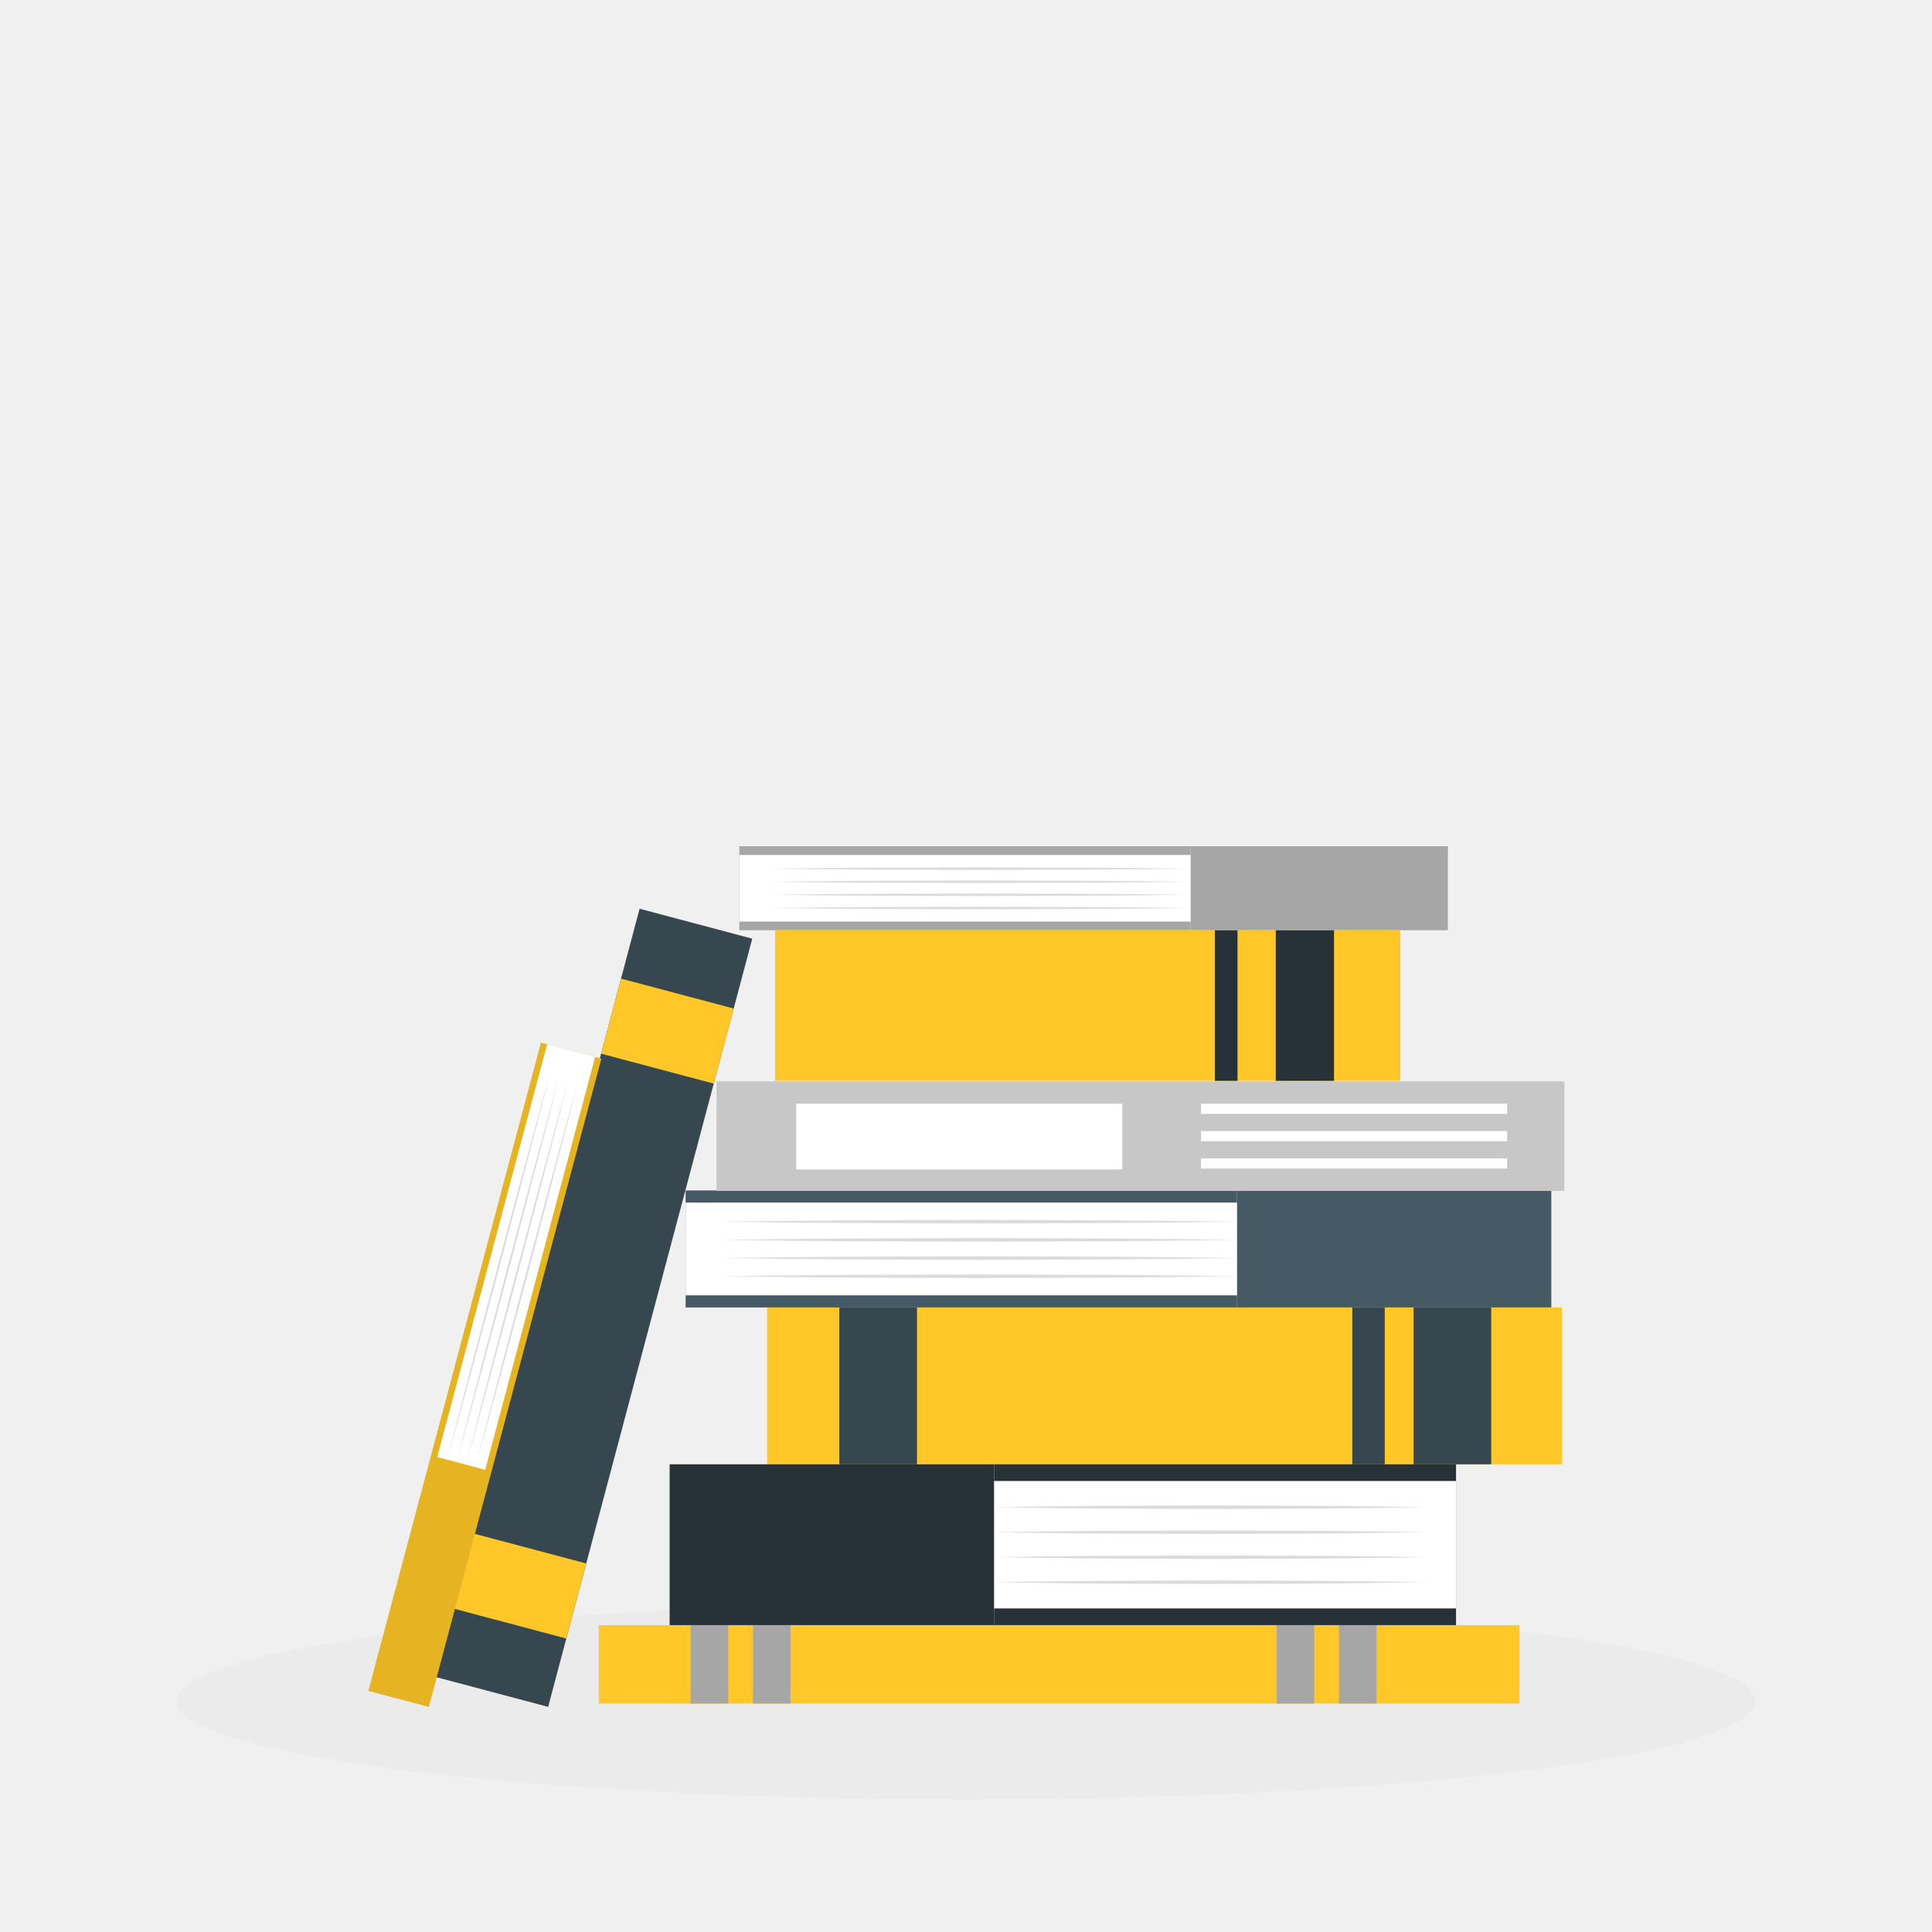
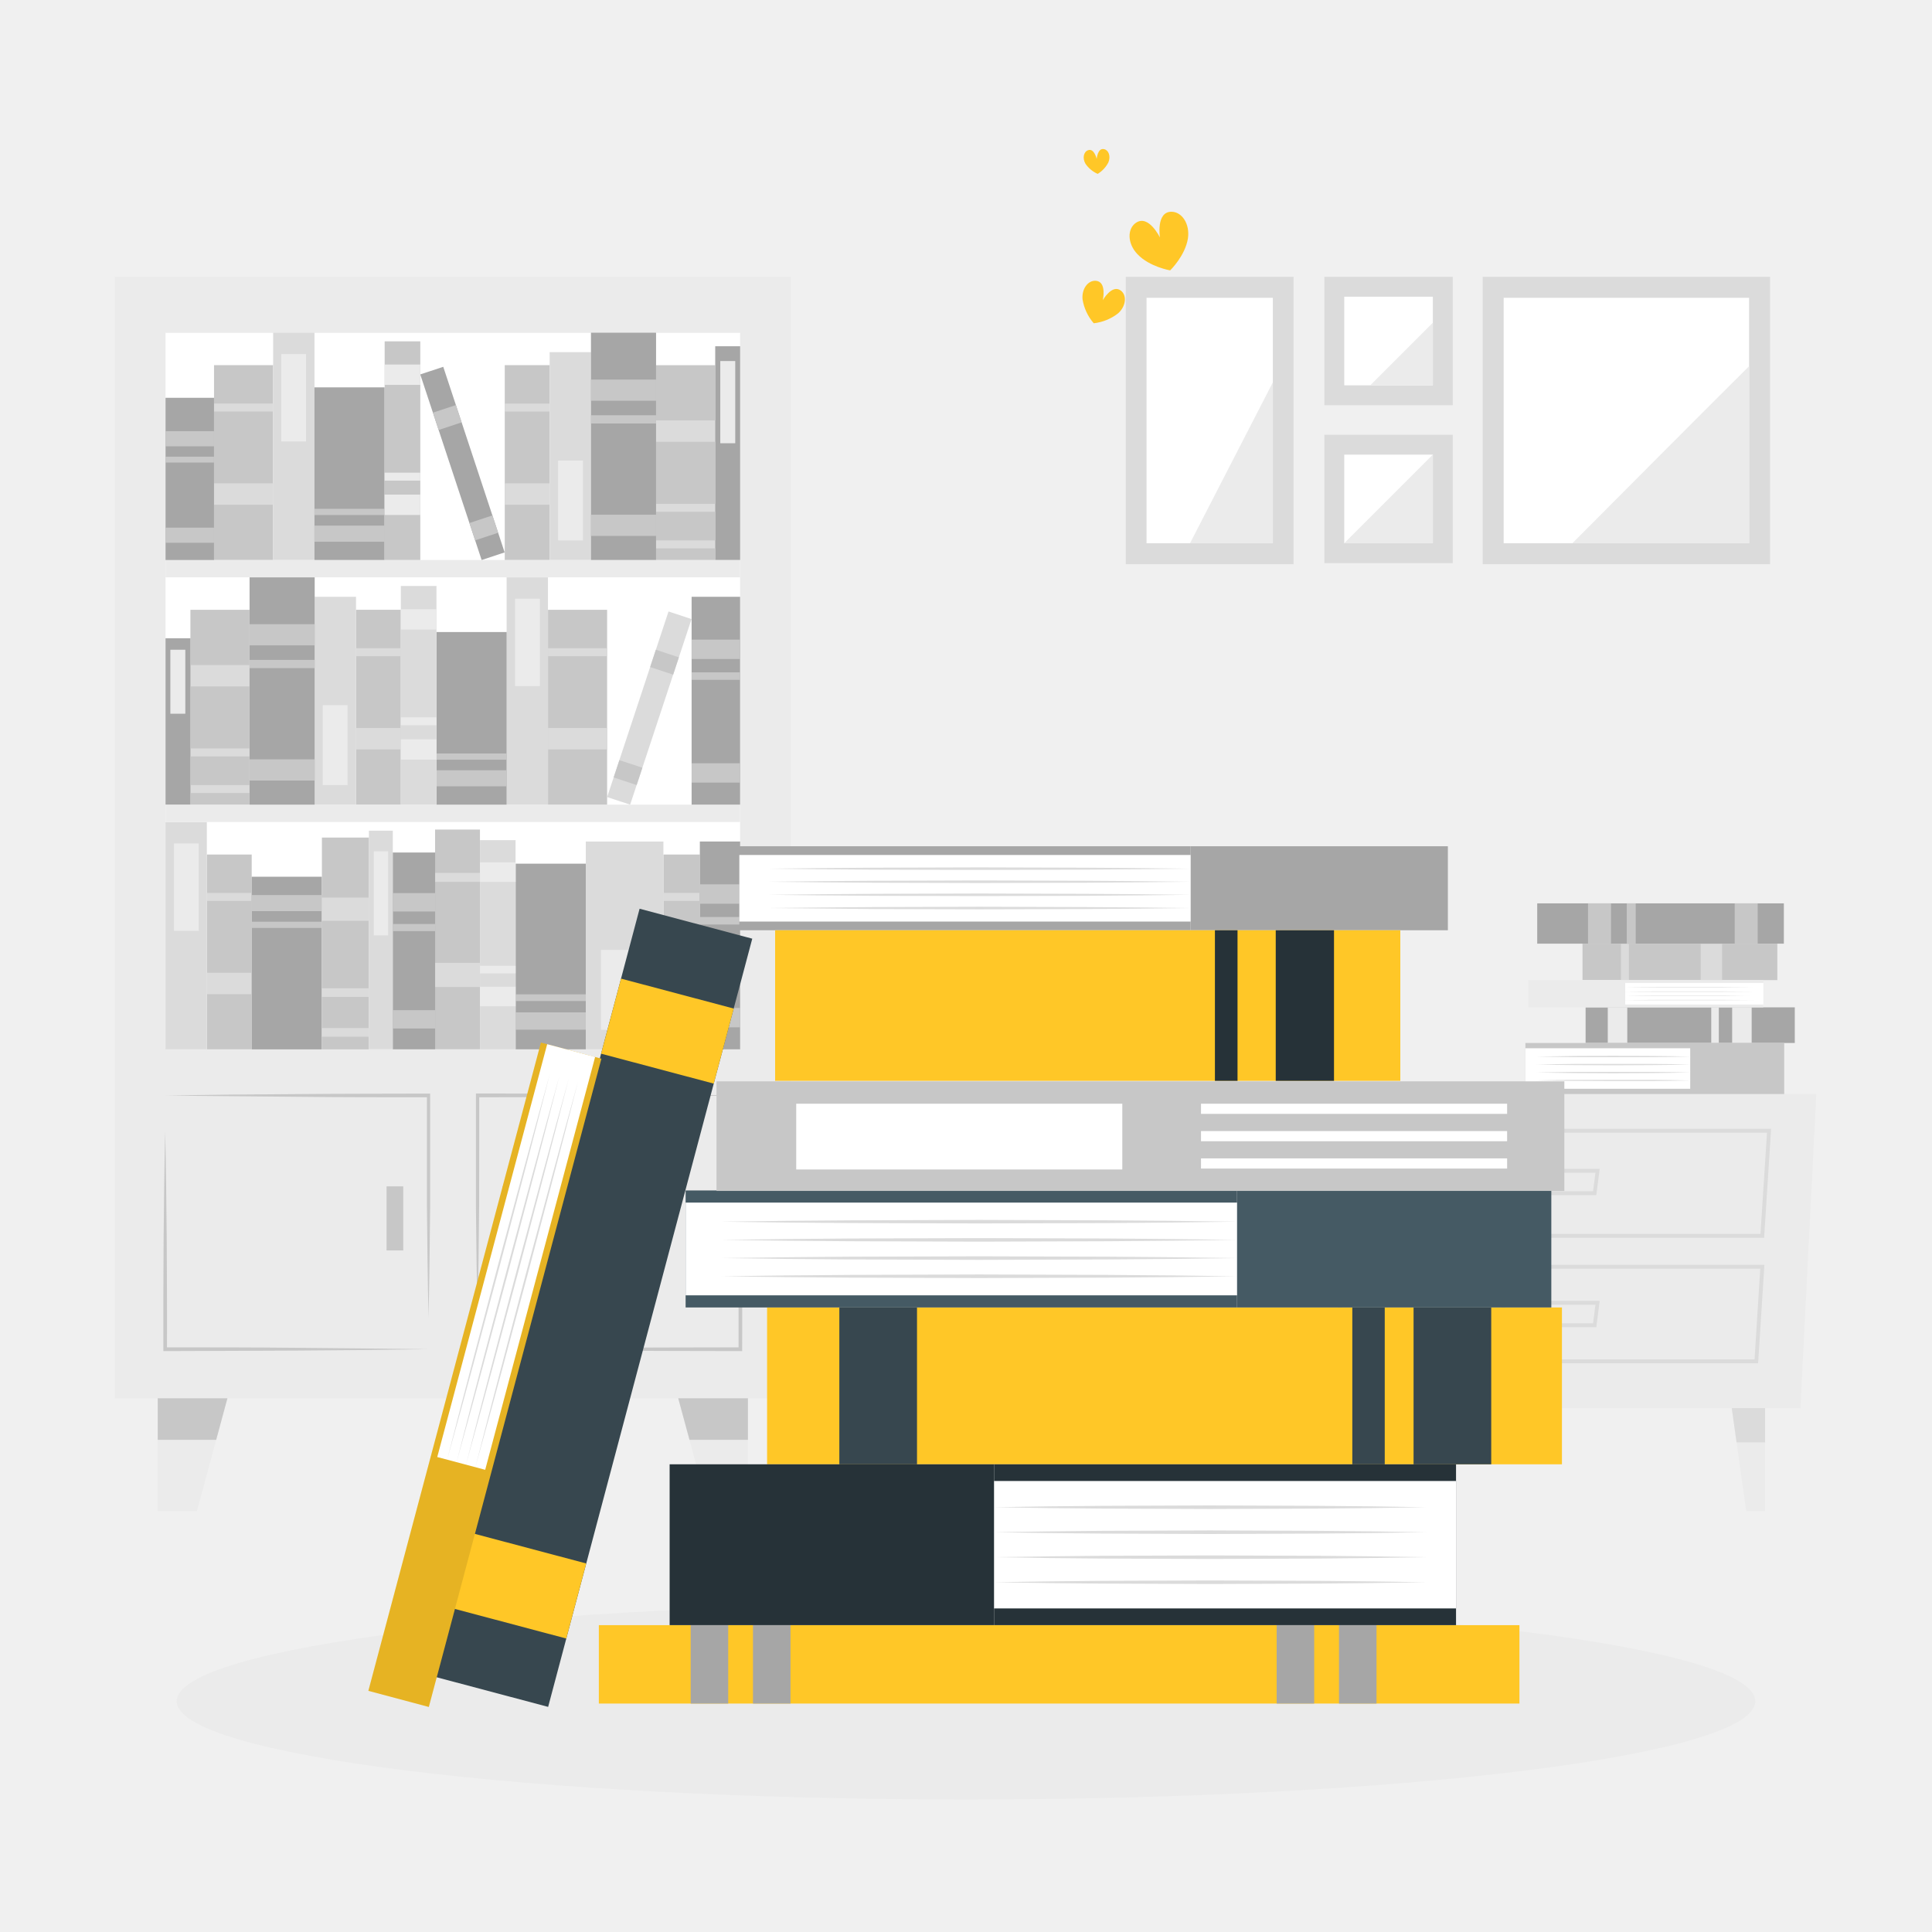
<svg xmlns="http://www.w3.org/2000/svg" viewBox="0 0 500 500">
-   <g id="freepik--Shadow--inject-73">
+   <g id="freepik--background-complete--inject-29">
+     <rect x="29.7" y="71.64" width="174.97" height="290.23" style="fill:#ebebeb" />
+     <rect x="42.84" y="86.09" width="148.7" height="185.49" style="fill:#fff" />
+     <polygon points="50.96 391.07 40.82 391.07 40.82 361.87 58.86 361.87 50.96 391.07" style="fill:#ebebeb" />
+     <polygon points="58.86 361.86 55.95 372.63 40.82 372.63 40.82 361.86 58.86 361.86" style="fill:#c7c7c7" />
+     <polygon points="183.42 391.07 193.56 391.07 193.56 361.87 175.52 361.87 183.42 391.07" style="fill:#ebebeb" />
+     <polygon points="175.52 361.86 178.44 372.63 193.56 372.63 193.56 361.86 175.52 361.86" style="fill:#c7c7c7" />
+     <path d="M191.54,283.5q-17,.27-34,.35c-11.32.11-22.64.09-34,.13l.48-.48c0,4.79,0,9.58,0,14.37L124,312.23c-.1,9.58-.19,19.16-.41,28.74-.23-9.58-.32-19.16-.42-28.74l0-14.36c0-4.79,0-9.58,0-14.37V283h.48c11.32,0,22.64,0,34,.13S180.22,283.32,191.54,283.5Z" style="fill:#c7c7c7" />
+     <path d="M123.62,349.17q17-.27,34-.36c11.32-.11,22.64-.08,34-.12l-.48.48c0-4.7,0-9.39,0-14.09l.06-14.1c.09-9.39.18-18.79.4-28.18.23,9.39.32,18.79.41,28.18l.06,14.1c0,4.7.05,9.39,0,14.09v.49h-.48c-11.32-.05-22.64,0-34-.13S134.94,349.36,123.62,349.17Z" style="fill:#c7c7c7" />
+     <rect x="130.02" y="307.03" width="4.32" height="16.58" transform="translate(264.36 630.65) rotate(180)" style="fill:#c7c7c7" />
+     <path d="M42.84,283.5q17-.27,34-.35c11.32-.11,22.64-.09,34-.13h.48v.48c0,4.79,0,9.58,0,14.37l0,14.36c-.1,9.58-.19,19.16-.42,28.74-.22-9.58-.31-19.16-.41-28.74l0-14.36c0-4.79,0-9.58,0-14.37l.48.48c-11.32,0-22.64,0-34-.13S54.16,283.68,42.84,283.5Z" style="fill:#c7c7c7" />
+     <path d="M110.76,349.17c-11.32.19-22.64.29-34,.36s-22.64.08-34,.13h-.48v-.49c0-4.7,0-9.39,0-14.09l.06-14.1c.09-9.39.18-18.79.41-28.18.22,9.39.31,18.79.4,28.18l.06,14.1c0,4.7.05,9.39,0,14.09l-.48-.48c11.32,0,22.64,0,34,.12S99.44,349,110.76,349.17Z" style="fill:#c7c7c7" />
+     <rect x="100.04" y="307.03" width="4.32" height="16.58" style="fill:#c7c7c7" />
+     <rect x="42.84" y="81.61" width="148.7" height="4.48" style="fill:#ebebeb" />
+     <rect x="42.84" y="144.93" width="148.7" height="4.48" style="fill:#ebebeb" />
+     <rect x="42.84" y="208.25" width="148.7" height="4.48" style="fill:#ebebeb" />
+     <rect x="37.83" y="112.06" width="50.42" height="15.3" transform="translate(182.75 56.67) rotate(90)" style="fill:#c7c7c7" />
+     <rect x="60.27" y="120.21" width="5.54" height="15.3" transform="translate(190.9 64.82) rotate(90)" style="fill:#dbdbdb" />
+     <rect x="62.01" y="97.82" width="2.06" height="15.3" transform="translate(168.51 42.43) rotate(90)" style="fill:#dbdbdb" />
+     <rect x="152.23" y="112.07" width="50.42" height="15.3" transform="translate(57.72 297.16) rotate(-90)" style="fill:#c7c7c7" />
+     <rect x="174.67" y="103.92" width="5.54" height="15.3" transform="translate(65.87 289.01) rotate(-90)" style="fill:#dbdbdb" />
+     <rect x="176.41" y="133.24" width="2.06" height="15.3" transform="translate(318.34 -36.55) rotate(90)" style="fill:#dbdbdb" />
+     <rect x="176.41" y="123.77" width="2.06" height="15.3" transform="translate(308.86 -46.02) rotate(90)" style="fill:#dbdbdb" />
+     <rect x="111.23" y="113.91" width="50.42" height="11.61" transform="translate(256.15 -16.73) rotate(90)" style="fill:#c7c7c7" />
+     <rect x="133.67" y="122.06" width="5.54" height="11.61" transform="translate(264.31 -8.58) rotate(90)" style="fill:#dbdbdb" />
+     <rect x="135.42" y="99.67" width="2.06" height="11.61" transform="translate(241.92 -30.97) rotate(90)" style="fill:#dbdbdb" />
+     <rect x="46.63" y="110.16" width="58.82" height="10.7" transform="translate(191.55 39.47) rotate(90)" style="fill:#dbdbdb" />
+     <rect x="64.68" y="99.74" width="22.62" height="6.42" transform="translate(178.94 26.95) rotate(90)" style="fill:#ebebeb" />
+     <rect x="160.67" y="114.05" width="55.31" height="6.45" transform="translate(71.05 305.59) rotate(-90)" style="fill:#a6a6a6" />
+     <rect x="177.71" y="102.14" width="21.27" height="3.87" transform="translate(84.27 292.42) rotate(-90)" style="fill:#ebebeb" />
+     <rect x="120.71" y="112.69" width="53.78" height="10.7" transform="translate(29.56 265.63) rotate(-90)" style="fill:#dbdbdb" />
+     <rect x="137.3" y="126.32" width="20.68" height="6.42" transform="translate(18.12 277.17) rotate(-90)" style="fill:#ebebeb" />
+     <rect x="68.12" y="113.51" width="44.68" height="18.16" transform="translate(213.05 32.13) rotate(90)" style="fill:#a6a6a6" />
+     <rect x="88.38" y="129.03" width="4.16" height="18.16" transform="translate(228.57 47.65) rotate(90)" style="fill:#c7c7c7" />
+     <rect x="89.65" y="123.41" width="1.61" height="18.16" transform="translate(222.95 42.03) rotate(90)" style="fill:#c7c7c7" />
+     <rect x="28.12" y="117.66" width="41.99" height="12.55" transform="translate(173.05 74.83) rotate(90)" style="fill:#a6a6a6" />
+     <rect x="47.15" y="132.25" width="3.91" height="12.55" transform="translate(187.64 89.41) rotate(90)" style="fill:#c7c7c7" />
+     <rect x="47.15" y="107.28" width="3.91" height="12.55" transform="translate(162.67 64.44) rotate(90)" style="fill:#c7c7c7" />
+     <rect x="48.35" y="112.68" width="1.52" height="12.55" transform="translate(168.06 69.84) rotate(90)" style="fill:#c7c7c7" />
+     <rect x="131.95" y="107.09" width="58.83" height="16.85" transform="translate(276.88 -45.85) rotate(90)" style="fill:#a6a6a6" />
+     <rect x="158.62" y="127.53" width="5.48" height="16.85" transform="translate(297.32 -25.41) rotate(90)" style="fill:#c7c7c7" />
+     <rect x="158.62" y="92.55" width="5.48" height="16.85" transform="translate(262.34 -60.39) rotate(90)" style="fill:#c7c7c7" />
+     <rect x="160.3" y="100.11" width="2.13" height="16.85" transform="translate(269.9 -52.83) rotate(90)" style="fill:#c7c7c7" />
+     <rect x="94.39" y="116.8" width="50.59" height="6.27" transform="translate(195.97 -31.36) rotate(71.7)" style="fill:#a6a6a6" />
+     <rect x="122.85" y="133.48" width="4.72" height="6.27" transform="translate(215.6 -25.16) rotate(71.7)" style="fill:#c7c7c7" />
+     <rect x="113.4" y="104.92" width="4.72" height="6.27" transform="translate(182 -35.78) rotate(71.7)" style="fill:#c7c7c7" />
+     <rect x="75.86" y="112.03" width="56.59" height="9.22" transform="translate(-12.48 220.79) rotate(-90)" style="fill:#c7c7c7" />
+     <rect x="101.52" y="92.37" width="5.27" height="9.22" transform="translate(7.18 201.13) rotate(-90)" style="fill:#ebebeb" />
+     <rect x="101.52" y="126.02" width="5.27" height="9.22" transform="translate(-26.48 234.79) rotate(-90)" style="fill:#ebebeb" />
+     <rect x="103.13" y="118.75" width="2.05" height="9.22" transform="translate(-19.2 227.51) rotate(-90)" style="fill:#ebebeb" />
+     <rect x="124.26" y="175.37" width="50.42" height="15.3" transform="translate(332.49 33.56) rotate(90)" style="fill:#c7c7c7" />
+     <rect x="146.7" y="183.52" width="5.54" height="15.3" transform="translate(340.64 41.71) rotate(90)" style="fill:#dbdbdb" />
+     <rect x="148.44" y="161.13" width="2.06" height="15.3" transform="translate(318.25 19.32) rotate(90)" style="fill:#dbdbdb" />
+     <rect x="31.73" y="175.38" width="50.42" height="15.3" transform="translate(-126.1 239.97) rotate(-90)" style="fill:#c7c7c7" />
+     <rect x="54.17" y="167.23" width="5.54" height="15.3" transform="translate(-117.94 231.82) rotate(-90)" style="fill:#dbdbdb" />
+     <rect x="55.91" y="196.56" width="2.06" height="15.3" transform="translate(261.15 147.27) rotate(90)" style="fill:#dbdbdb" />
+     <rect x="55.91" y="187.08" width="2.06" height="15.3" transform="translate(251.67 137.79) rotate(90)" style="fill:#dbdbdb" />
+     <rect x="72.72" y="177.22" width="50.42" height="11.61" transform="translate(280.96 85.09) rotate(90)" style="fill:#c7c7c7" />
+     <rect x="95.17" y="185.37" width="5.54" height="11.61" transform="translate(289.11 93.24) rotate(90)" style="fill:#dbdbdb" />
+     <rect x="96.91" y="162.98" width="2.06" height="11.61" transform="translate(266.72 70.85) rotate(90)" style="fill:#dbdbdb" />
+     <rect x="107.06" y="173.48" width="58.82" height="10.7" transform="translate(315.29 42.36) rotate(90)" style="fill:#dbdbdb" />
+     <rect x="125.2" y="163.05" width="22.62" height="6.42" transform="translate(302.77 29.74) rotate(90)" style="fill:#ebebeb" />
+     <rect x="24.54" y="183.49" width="43.05" height="6.45" transform="translate(-140.65 232.77) rotate(-90)" style="fill:#a6a6a6" />
+     <rect x="37.76" y="174.5" width="16.56" height="3.87" transform="translate(-130.41 222.47) rotate(-90)" style="fill:#ebebeb" />
+     <rect x="59.9" y="176" width="53.78" height="10.7" transform="translate(-94.56 268.13) rotate(-90)" style="fill:#dbdbdb" />
+     <rect x="76.4" y="189.63" width="20.68" height="6.42" transform="translate(-106.1 279.58) rotate(-90)" style="fill:#ebebeb" />
+     <rect x="99.71" y="176.83" width="44.68" height="18.16" transform="translate(307.95 63.86) rotate(90)" style="fill:#a6a6a6" />
+     <rect x="119.96" y="192.35" width="4.16" height="18.16" transform="translate(323.47 79.38) rotate(90)" style="fill:#c7c7c7" />
+     <rect x="121.24" y="186.72" width="1.61" height="18.16" transform="translate(317.85 73.76) rotate(90)" style="fill:#c7c7c7" />
+     <rect x="158.37" y="175.08" width="53.79" height="12.55" transform="translate(366.62 -3.92) rotate(90)" style="fill:#a6a6a6" />
+     <rect x="182.76" y="193.76" width="5.01" height="12.55" transform="translate(385.31 14.77) rotate(90)" style="fill:#c7c7c7" />
+     <rect x="182.76" y="161.78" width="5.01" height="12.55" transform="translate(353.32 -17.22) rotate(90)" style="fill:#c7c7c7" />
+     <rect x="184.3" y="168.69" width="1.94" height="12.55" transform="translate(360.23 -10.3) rotate(90)" style="fill:#c7c7c7" />
+     <rect x="43.6" y="170.41" width="58.83" height="16.85" transform="translate(251.85 105.82) rotate(90)" style="fill:#a6a6a6" />
+     <rect x="70.27" y="190.84" width="5.48" height="16.85" transform="translate(272.28 126.25) rotate(90)" style="fill:#c7c7c7" />
+     <rect x="70.27" y="155.86" width="5.48" height="16.85" transform="translate(237.3 91.27) rotate(90)" style="fill:#c7c7c7" />
+     <rect x="71.95" y="163.42" width="2.13" height="16.85" transform="translate(244.86 98.83) rotate(90)" style="fill:#c7c7c7" />
+     <rect x="142.75" y="180.11" width="50.59" height="6.27" transform="translate(394.79 81.24) rotate(108.3)" style="fill:#dbdbdb" />
+     <rect x="160.17" y="196.79" width="4.72" height="6.27" transform="translate(403.38 108.41) rotate(108.3)" style="fill:#c7c7c7" />
+     <rect x="169.61" y="168.23" width="4.72" height="6.27" transform="translate(388.67 61.91) rotate(108.3)" style="fill:#c7c7c7" />
+     <rect x="80.06" y="175.34" width="56.59" height="9.22" transform="translate(-71.6 288.3) rotate(-90)" style="fill:#dbdbdb" />
+     <rect x="105.71" y="155.68" width="5.27" height="9.22" transform="translate(-51.94 268.64) rotate(-90)" style="fill:#ebebeb" />
+     <rect x="105.71" y="189.33" width="5.27" height="9.22" transform="translate(-85.59 302.3) rotate(-90)" style="fill:#ebebeb" />
+     <rect x="107.33" y="182.06" width="2.05" height="9.22" transform="translate(-78.32 295.02) rotate(-90)" style="fill:#ebebeb" />
+     <rect x="34.12" y="240.56" width="50.42" height="11.61" transform="translate(305.7 187.03) rotate(90)" style="fill:#c7c7c7" />
+     <rect x="56.57" y="248.71" width="5.54" height="11.61" transform="translate(313.85 195.18) rotate(90)" style="fill:#dbdbdb" />
+     <rect x="58.31" y="226.32" width="2.06" height="11.61" transform="translate(291.46 172.79) rotate(90)" style="fill:#dbdbdb" />
+     <rect x="18.78" y="236.82" width="58.82" height="10.7" transform="translate(290.35 193.98) rotate(90)" style="fill:#dbdbdb" />
+     <rect x="36.92" y="226.39" width="22.62" height="6.42" transform="translate(277.83 181.36) rotate(90)" style="fill:#ebebeb" />
+     <rect x="51.88" y="240.15" width="44.68" height="18.16" transform="translate(-175.01 323.46) rotate(-90)" style="fill:#a6a6a6" />
+     <rect x="72.14" y="224.63" width="4.16" height="18.16" transform="translate(-159.49 307.94) rotate(-90)" style="fill:#c7c7c7" />
+     <rect x="73.41" y="230.26" width="1.61" height="18.16" transform="translate(-165.12 313.56) rotate(-90)" style="fill:#c7c7c7" />
+     <rect x="151.19" y="241.64" width="50.42" height="9.42" transform="translate(422.75 69.96) rotate(90)" style="fill:#c7c7c7" />
+     <rect x="173.63" y="249.79" width="5.54" height="9.42" transform="translate(430.9 78.11) rotate(90)" style="fill:#dbdbdb" />
+     <rect x="175.37" y="227.4" width="2.06" height="9.42" transform="translate(408.51 55.72) rotate(90)" style="fill:#dbdbdb" />
+     <rect x="61.98" y="238.08" width="54.82" height="12.18" transform="translate(-154.77 333.56) rotate(-90)" style="fill:#c7c7c7" />
+     <rect x="86.38" y="229.21" width="6.02" height="12.18" transform="translate(-145.91 324.69) rotate(-90)" style="fill:#dbdbdb" />
+     <rect x="88.27" y="261.1" width="2.24" height="12.18" transform="translate(356.58 177.79) rotate(90)" style="fill:#dbdbdb" />
+     <rect x="88.27" y="250.79" width="2.24" height="12.18" transform="translate(346.28 167.49) rotate(90)" style="fill:#dbdbdb" />
+     <rect x="89.97" y="237.33" width="56.87" height="11.61" transform="translate(361.54 124.72) rotate(90)" style="fill:#c7c7c7" />
+     <rect x="115.28" y="246.52" width="6.25" height="11.61" transform="translate(370.73 133.91) rotate(90)" style="fill:#dbdbdb" />
+     <rect x="117.25" y="221.27" width="2.32" height="11.61" transform="translate(345.48 108.66) rotate(90)" style="fill:#dbdbdb" />
+     <rect x="70.28" y="240.19" width="56.58" height="6.18" transform="translate(341.85 144.7) rotate(90)" style="fill:#dbdbdb" />
+     <rect x="87.72" y="229.33" width="21.76" height="3.71" transform="translate(329.78 132.59) rotate(90)" style="fill:#ebebeb" />
+     <rect x="134.75" y="234.63" width="53.78" height="20.09" transform="translate(-83.03 406.32) rotate(-90)" style="fill:#dbdbdb" />
+     <rect x="151.21" y="250.14" width="20.68" height="12.05" transform="translate(-94.61 417.72) rotate(-90)" style="fill:#ebebeb" />
+     <rect x="118.49" y="238.47" width="48.05" height="18.16" transform="translate(390.07 105.03) rotate(90)" style="fill:#a6a6a6" />
+     <rect x="140.28" y="255.16" width="4.48" height="18.16" transform="translate(406.76 121.72) rotate(90)" style="fill:#c7c7c7" />
+     <rect x="141.65" y="249.11" width="1.74" height="18.16" transform="translate(400.71 115.68) rotate(90)" style="fill:#c7c7c7" />
+     <rect x="159.43" y="239.46" width="53.79" height="10.43" transform="translate(431.01 58.35) rotate(90)" style="fill:#a6a6a6" />
+     <rect x="183.82" y="258.15" width="5.01" height="10.43" transform="translate(449.69 77.04) rotate(90)" style="fill:#c7c7c7" />
+     <rect x="183.82" y="226.16" width="5.01" height="10.43" transform="translate(417.71 45.05) rotate(90)" style="fill:#c7c7c7" />
+     <rect x="185.35" y="233.08" width="1.94" height="10.43" transform="translate(424.62 51.97) rotate(90)" style="fill:#c7c7c7" />
+     <rect x="81.66" y="240.63" width="50.94" height="10.95" transform="translate(353.24 138.97) rotate(90)" style="fill:#a6a6a6" />
+     <rect x="104.76" y="258.33" width="4.75" height="10.95" transform="translate(370.93 156.67) rotate(90)" style="fill:#c7c7c7" />
+     <rect x="104.76" y="228.04" width="4.75" height="10.95" transform="translate(340.64 126.38) rotate(90)" style="fill:#c7c7c7" />
+     <rect x="106.21" y="234.58" width="1.84" height="10.95" transform="translate(347.19 132.92) rotate(90)" style="fill:#c7c7c7" />
+     <rect x="101.76" y="239.89" width="54.14" height="9.22" transform="translate(-115.68 373.33) rotate(-90)" style="fill:#dbdbdb" />
+     <rect x="126.3" y="221.09" width="5.05" height="9.22" transform="translate(-96.87 354.52) rotate(-90)" style="fill:#ebebeb" />
+     <rect x="126.3" y="253.28" width="5.05" height="9.22" transform="translate(-129.07 386.72) rotate(-90)" style="fill:#ebebeb" />
+     <rect x="127.85" y="246.32" width="1.96" height="9.22" transform="translate(-122.11 379.76) rotate(-90)" style="fill:#ebebeb" />
+     <polygon points="337.83 364.43 465.94 364.43 470.06 283.14 333.71 283.14 337.83 364.43" style="fill:#ebebeb" />
+     <path d="M456.55,320.35H343.73l-1.56-28.22H458.36Zm-111.87-1H455.61l1.69-26.22H343.23Z" style="fill:#dbdbdb" />
+     <path d="M455,352.81H347l-1.26-25.47H456.62Zm-107.1-1H454.08l1.47-23.47H346.76Z" style="fill:#dbdbdb" />
+     <path d="M413.12,309.3H389.2l-.88-6.81H414Zm-23-1h22.16l.62-4.81h-23.4Z" style="fill:#dbdbdb" />
+     <path d="M413.12,343.48H389.2l-.88-6.81H414Zm-23-1h22.16l.62-4.81h-23.4Z" style="fill:#dbdbdb" />
+     <polygon points="355.6 364.43 354.36 373.28 351.85 391.07 346.96 391.07 346.96 364.43 355.6 364.43" style="fill:#ebebeb" />
+     <polygon points="355.6 364.43 354.36 373.28 346.96 373.28 346.96 364.43 355.6 364.43" style="fill:#dbdbdb" />
+     <polygon points="448.18 364.43 449.42 373.28 451.92 391.07 456.81 391.07 456.81 364.43 448.18 364.43" style="fill:#ebebeb" />
+     <polygon points="448.18 364.43 449.42 373.28 456.81 373.28 456.81 364.43 448.18 364.43" style="fill:#dbdbdb" />
+     <rect x="409.55" y="244.23" width="50.42" height="9.42" style="fill:#c7c7c7" />
+     <rect x="440.14" y="244.23" width="5.54" height="9.42" style="fill:#dbdbdb" />
+     <rect x="419.5" y="244.23" width="2.06" height="9.42" style="fill:#dbdbdb" />
+     <rect x="397.83" y="233.79" width="63.83" height="10.43" style="fill:#a6a6a6" />
+     <rect x="448.94" y="233.79" width="5.95" height="10.43" style="fill:#c7c7c7" />
+     <rect x="410.98" y="233.79" width="5.95" height="10.43" style="fill:#c7c7c7" />
+     <rect x="421.01" y="233.79" width="2.31" height="10.43" style="fill:#c7c7c7" />
+     <rect x="410.35" y="260.7" width="54.14" height="9.22" transform="translate(874.84 530.62) rotate(180)" style="fill:#a6a6a6" />
+     <rect x="416.09" y="260.7" width="5.05" height="9.22" transform="translate(837.23 530.62) rotate(180)" style="fill:#ebebeb" />
+     <rect x="448.29" y="260.7" width="5.05" height="9.22" transform="translate(901.62 530.62) rotate(180)" style="fill:#ebebeb" />
+     <rect x="442.87" y="260.7" width="1.96" height="9.22" transform="translate(887.7 530.62) rotate(180)" style="fill:#ebebeb" />
+     <rect x="394.77" y="269.92" width="66.98" height="13.22" style="fill:#c7c7c7" />
+     <rect x="394.77" y="271.29" width="42.66" height="10.48" style="fill:#fff" />
+     <path d="M397.53,273.44q5-.1,10-.15l10-.05,10,.05c3.33,0,6.65.08,10,.15-3.33.08-6.65.13-10,.16l-10,0-10,0Q402.52,273.55,397.53,273.44Z" style="fill:#dbdbdb" />
+     <path d="M397.53,275.5c3.33-.07,6.65-.13,10-.16l10,0,10,0c3.33,0,6.65.08,10,.16-3.33.07-6.65.13-10,.15l-10,.05-10-.05C404.18,275.63,400.86,275.57,397.53,275.5Z" style="fill:#dbdbdb" />
+     <path d="M397.53,277.55q5-.1,10-.15l10,0,10,0c3.33,0,6.65.08,10,.15-3.33.08-6.65.13-10,.16l-10,.05-10-.05Q402.52,277.67,397.53,277.55Z" style="fill:#dbdbdb" />
+     <path d="M397.53,279.61c3.33-.07,6.65-.13,10-.15l10,0,10,0c3.33,0,6.65.09,10,.16-3.33.07-6.65.13-10,.16l-10,0-10-.05C404.18,279.74,400.86,279.68,397.53,279.61Z" style="fill:#dbdbdb" />
+     <rect x="395.51" y="253.65" width="60.83" height="7.05" style="fill:#ebebeb" />
+     <rect x="420.61" y="254.38" width="35.74" height="5.59" transform="translate(876.96 514.35) rotate(180)" style="fill:#fff" />
+     <path d="M454,258.82c-2.78,0-5.57.05-8.35.06l-8.36,0-8.35,0c-2.79,0-5.57,0-8.36-.06,2.79,0,5.57-.05,8.36-.06l8.35,0,8.36,0C448.46,258.77,451.25,258.79,454,258.82Z" style="fill:#dbdbdb" />
+     <path d="M454,257.72c-2.78,0-5.57,0-8.35.06l-8.36,0-8.35,0c-2.79,0-5.57,0-8.36-.06,2.79,0,5.57-.05,8.36-.06h16.71Z" style="fill:#dbdbdb" />
+     <path d="M454,256.63c-2.78,0-5.57.05-8.35.06l-8.36,0-8.35,0c-2.79,0-5.57,0-8.36-.06,2.79,0,5.57-.05,8.36-.06l8.35,0,8.36,0C448.46,256.58,451.25,256.6,454,256.63Z" style="fill:#dbdbdb" />
+     <path d="M454,255.53c-2.78,0-5.57.05-8.35.06l-8.36,0-8.35,0c-2.79,0-5.57,0-8.36-.06,2.79,0,5.57-.05,8.36-.06l8.35,0,8.36,0C448.46,255.48,451.25,255.5,454,255.53Z" style="fill:#dbdbdb" />
+     <rect x="342.73" y="112.51" width="33.23" height="33.23" transform="translate(718.7 258.25) rotate(180)" style="fill:#dbdbdb" />
+     <rect x="347.88" y="117.66" width="22.93" height="22.93" transform="translate(718.7 258.25) rotate(180)" style="fill:#fff" />
+     <polygon points="370.81 117.66 370.81 140.59 347.88 140.59 370.81 117.66" style="fill:#ebebeb" />
+     <rect x="342.73" y="71.64" width="33.23" height="33.23" transform="translate(718.7 176.52) rotate(180)" style="fill:#dbdbdb" />
+     <rect x="347.88" y="76.8" width="22.93" height="22.93" transform="translate(718.7 176.52) rotate(180)" style="fill:#fff" />
+     <polygon points="370.81 83.53 370.81 99.72 354.62 99.72 370.81 83.53" style="fill:#ebebeb" />
+     <rect x="291.34" y="71.64" width="43.43" height="74.37" transform="translate(626.12 217.66) rotate(180)" style="fill:#dbdbdb" />
+     <rect x="296.71" y="77.07" width="32.69" height="63.52" transform="translate(626.12 217.66) rotate(180)" style="fill:#fff" />
+     <polygon points="329.41 98.95 329.41 140.59 307.98 140.59 329.41 98.95" style="fill:#ebebeb" />
+     <rect x="383.71" y="71.64" width="74.37" height="74.37" transform="translate(841.8 217.66) rotate(180)" style="fill:#dbdbdb" />
+     <rect x="389.15" y="77.07" width="63.51" height="63.52" style="fill:#fff" />
+     <path d="M406.93,140.59c9.6-9.66,36.83-37,45.73-45.81v45.81Z" style="fill:#ebebeb" />
+   </g>
+   <g id="freepik--Shadow--inject-29">
    <ellipse cx="250" cy="440.28" rx="204.27" ry="25.43" style="fill:#ebebeb" />
  </g>
-   <g id="freepik--Books--inject-73">
+   <g id="freepik--Books--inject-29">
    <rect x="198.52" y="338.38" width="205.71" height="40.59" transform="translate(602.75 717.34) rotate(180)" style="fill:#FFC727" />
    <rect x="365.82" y="338.38" width="20.1" height="40.59" transform="translate(751.75 717.34) rotate(180)" style="fill:#37474f" />
    <rect x="349.98" y="338.38" width="8.39" height="40.59" transform="translate(708.35 717.34) rotate(180)" style="fill:#37474f" />
    <rect x="217.22" y="338.38" width="20.1" height="40.59" transform="translate(454.54 717.34) rotate(180)" style="fill:#37474f" />
    <rect x="50.84" y="323.4" width="205.71" height="30.17" transform="translate(-212.91 400.08) rotate(-75.12)" style="fill:#37474f" />
    <rect x="124.51" y="395.4" width="20.1" height="30.17" transform="translate(-296.72 435.1) rotate(-75.12)" style="fill:#FFC727" />
    <rect x="162.68" y="251.78" width="20.1" height="30.17" transform="translate(-129.55 365.26) rotate(-75.12)" style="fill:#FFC727" />
    <rect x="154.97" y="420.58" width="238.25" height="20.29" transform="translate(548.2 861.46) rotate(180)" style="fill:#FFC727" />
    <rect x="330.4" y="420.58" width="9.71" height="20.29" transform="translate(670.51 861.46) rotate(180)" style="fill:#a6a6a6" />
    <rect x="346.52" y="420.58" width="9.71" height="20.29" transform="translate(702.76 861.46) rotate(180)" style="fill:#a6a6a6" />
    <rect x="178.74" y="420.58" width="9.71" height="20.29" transform="translate(367.2 861.46) rotate(180)" style="fill:#a6a6a6" />
    <rect x="194.87" y="420.58" width="9.71" height="20.29" transform="translate(399.45 861.46) rotate(180)" style="fill:#a6a6a6" />
    <rect x="177.44" y="308.09" width="142.7" height="30.28" style="fill:#455a64" />
    <rect x="320.13" y="308.09" width="81.35" height="30.28" style="fill:#455a64" />
    <rect x="177.44" y="311.23" width="142.7" height="24" style="fill:#fff" />
    <path d="M186.67,316.17q16.68-.26,33.37-.35l33.36-.11,33.37.11q16.68.09,33.36.35-16.68.25-33.36.36l-33.37.1L220,316.52Q203.36,316.43,186.67,316.17Z" style="fill:#dbdbdb" />
    <path d="M186.67,320.88q16.68-.25,33.37-.36l33.36-.1,33.37.1q16.68.11,33.36.36-16.68.25-33.36.35l-33.37.11L220,321.23Q203.36,321.14,186.67,320.88Z" style="fill:#dbdbdb" />
    <path d="M186.67,325.59q16.68-.25,33.37-.36l33.36-.1,33.37.1q16.68.09,33.36.36-16.68.26-33.36.35l-33.37.11L220,325.94Q203.36,325.85,186.67,325.59Z" style="fill:#dbdbdb" />
    <path d="M186.67,330.3q16.68-.26,33.37-.36l33.36-.11,33.37.11q16.68.09,33.36.36-16.68.26-33.36.35l-33.37.11L220,330.65Q203.36,330.56,186.67,330.3Z" style="fill:#dbdbdb" />
    <rect x="191.34" y="219.01" width="116.79" height="21.74" style="fill:#a6a6a6" />
    <rect x="308.13" y="219.01" width="66.58" height="21.74" style="fill:#a6a6a6" />
    <rect x="191.34" y="221.27" width="116.79" height="17.23" style="fill:#fff" />
    <path d="M198.9,224.81q13.66-.18,27.31-.25l27.31-.08,27.31.08q13.65.06,27.3.25-13.65.18-27.3.26l-27.31.07-27.31-.07Q212.56,225,198.9,224.81Z" style="fill:#dbdbdb" />
    <path d="M198.9,228.19q13.66-.18,27.31-.25l27.31-.08,27.31.08q13.65.06,27.3.25-13.65.18-27.3.26l-27.31.07-27.31-.07Q212.56,228.38,198.9,228.19Z" style="fill:#dbdbdb" />
    <path d="M198.9,231.57q13.66-.18,27.31-.25l27.31-.08,27.31.08q13.65.06,27.3.25-13.65.19-27.3.26l-27.31.07-27.31-.07Q212.56,231.76,198.9,231.57Z" style="fill:#dbdbdb" />
    <path d="M198.9,235q13.66-.18,27.31-.25l27.31-.08,27.31.08q13.65.06,27.3.25-13.65.2-27.3.26l-27.31.07-27.31-.07Q212.56,235.14,198.9,235Z" style="fill:#dbdbdb" />
    <polygon points="155.64 273.99 127.2 380.84 110.98 441.76 95.33 437.59 111.55 376.67 139.99 269.82 155.64 273.99" style="fill:#FFC727" />
    <polygon points="155.64 273.99 127.2 380.84 110.98 441.76 95.33 437.59 111.55 376.67 139.99 269.82 155.64 273.99" style="opacity:0.1" />
    <rect x="78.31" y="318.91" width="110.57" height="12.84" transform="translate(482.34 279.92) rotate(104.91)" style="fill:#fff" />
    <path d="M149.62,279.79q-3.18,12.52-6.46,25l-6.6,25-6.7,25q-3.38,12.48-6.84,24.94,3.2-12.53,6.47-25l6.59-25,6.71-25Q146.17,292.25,149.62,279.79Z" style="fill:#dbdbdb" />
    <path d="M147.19,279.14q-3.19,12.54-6.47,25l-6.59,25-6.71,25q-3.37,12.48-6.83,24.94,3.19-12.52,6.47-25l6.59-25,6.71-25Q143.74,291.6,147.19,279.14Z" style="fill:#dbdbdb" />
    <path d="M144.76,278.5q-3.19,12.53-6.47,25l-6.59,25-6.71,25q-3.37,12.48-6.83,24.93,3.18-12.53,6.46-25l6.6-25,6.7-25Q141.29,291,144.76,278.5Z" style="fill:#dbdbdb" />
    <path d="M142.32,277.85q-3.18,12.52-6.46,25l-6.6,25-6.7,25q-3.37,12.48-6.84,24.93,3.19-12.52,6.47-25l6.59-25,6.71-25Q138.87,290.3,142.32,277.85Z" style="fill:#dbdbdb" />
    <rect x="257.27" y="378.96" width="119.55" height="41.62" transform="translate(634.09 799.54) rotate(180)" style="fill:#263238" />
    <rect x="173.3" y="378.96" width="83.97" height="41.62" transform="translate(430.57 799.54) rotate(180)" style="fill:#263238" />
    <rect x="257.27" y="383.28" width="119.55" height="32.98" transform="translate(634.09 799.54) rotate(180)" style="fill:#fff" />
    <path d="M369.08,409.48q-14,.25-27.95.35l-27.95.11-28-.11q-14-.09-28-.35,14-.25,28-.36l28-.1,27.95.1Q355.11,409.23,369.08,409.48Z" style="fill:#dbdbdb" />
    <path d="M369.08,403q-14,.25-27.95.35l-27.95.11-28-.11q-14-.09-28-.35,14-.25,28-.36l28-.1,27.95.1Q355.11,402.74,369.08,403Z" style="fill:#dbdbdb" />
    <path d="M369.08,396.54q-14,.25-27.95.35l-27.95.11-28-.11q-14-.09-28-.35,14-.26,28-.36l28-.11,27.95.11Q355.11,396.27,369.08,396.54Z" style="fill:#dbdbdb" />
    <path d="M369.08,390.07q-14,.26-27.95.35l-27.95.11-28-.11q-14-.09-28-.35,14-.27,28-.36l28-.11,27.95.11Q355.11,389.8,369.08,390.07Z" style="fill:#dbdbdb" />
    <rect x="185.43" y="279.85" width="219.42" height="28.36" style="fill:#c7c7c7" />
    <rect x="206.06" y="285.64" width="84.39" height="17.02" style="fill:#fff" />
    <rect x="310.82" y="285.64" width="79.22" height="2.63" style="fill:#fff" />
    <rect x="310.82" y="292.72" width="79.22" height="2.63" style="fill:#fff" />
    <rect x="310.82" y="299.79" width="79.22" height="2.63" style="fill:#fff" />
    <rect x="200.6" y="240.75" width="161.8" height="38.97" style="fill:#FFC727" />
    <rect x="330.16" y="240.75" width="15.08" height="38.97" style="fill:#263238" />
    <rect x="314.42" y="240.75" width="5.85" height="38.97" style="fill:#263238" />
  </g>
+   <g id="freepik--Hearts--inject-29">
+     <path d="M307.43,61.73c-.72,4.49-4.59,8.24-4.59,8.24s-5.32-.88-8.46-4.18c-2.63-2.74-2.7-6.57-.4-8.13,3.3-2.24,6.21,3.81,6.21,3.81s-1.05-6.63,2.94-6.67C305.91,54.78,308,58,307.43,61.73Z" style="fill:#FFC727" />
+     <path d="M289.4,81.06a12.47,12.47,0,0,1-6.34,2.6,12.48,12.48,0,0,1-2.9-6.2c-.25-2.74,1.44-4.95,3.45-4.79,2.88.22,1.8,5,1.8,5s2.41-4.23,4.68-2.45C291.68,76.44,291.43,79.2,289.4,81.06Z" style="fill:#FFC727" />
+     <path d="M286.86,42a7.45,7.45,0,0,1-2.78,3,7.48,7.48,0,0,1-3.16-2.62c-.84-1.43-.48-3.07.65-3.5,1.62-.61,2.25,2.25,2.25,2.25s.23-2.92,1.92-2.53C286.92,38.86,287.5,40.43,286.86,42Z" style="fill:#FFC727" />
+   </g>
</svg>
